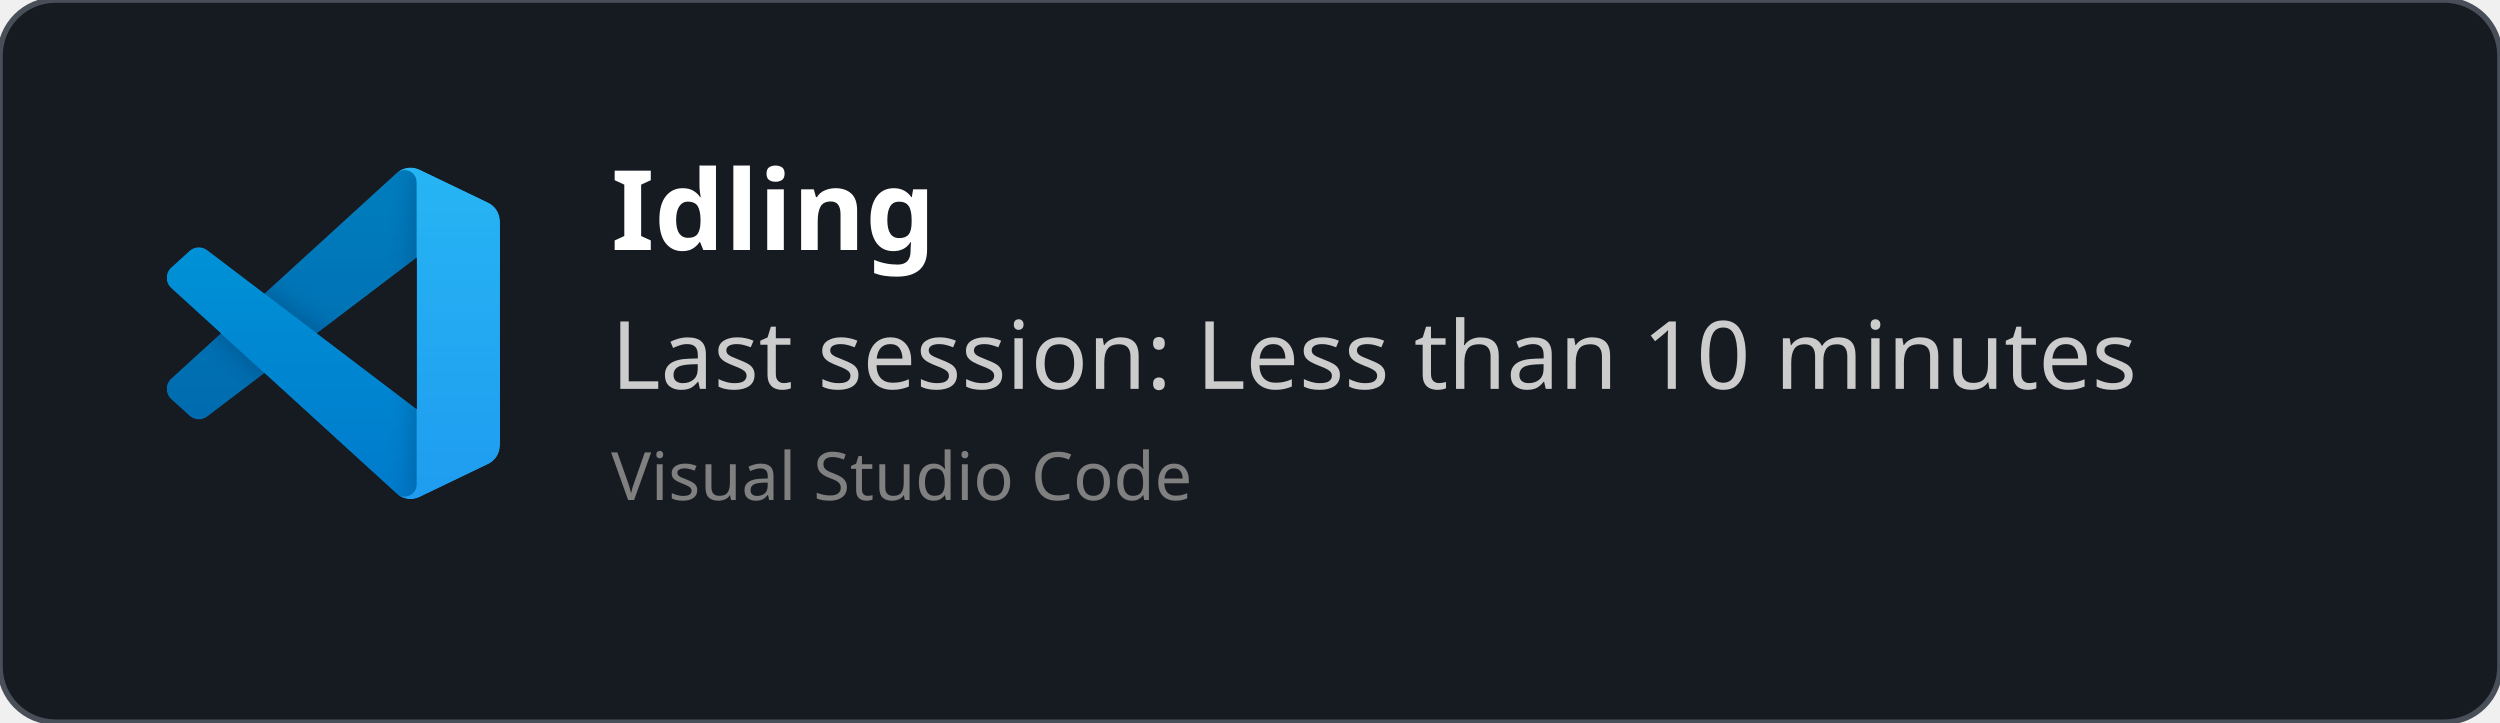
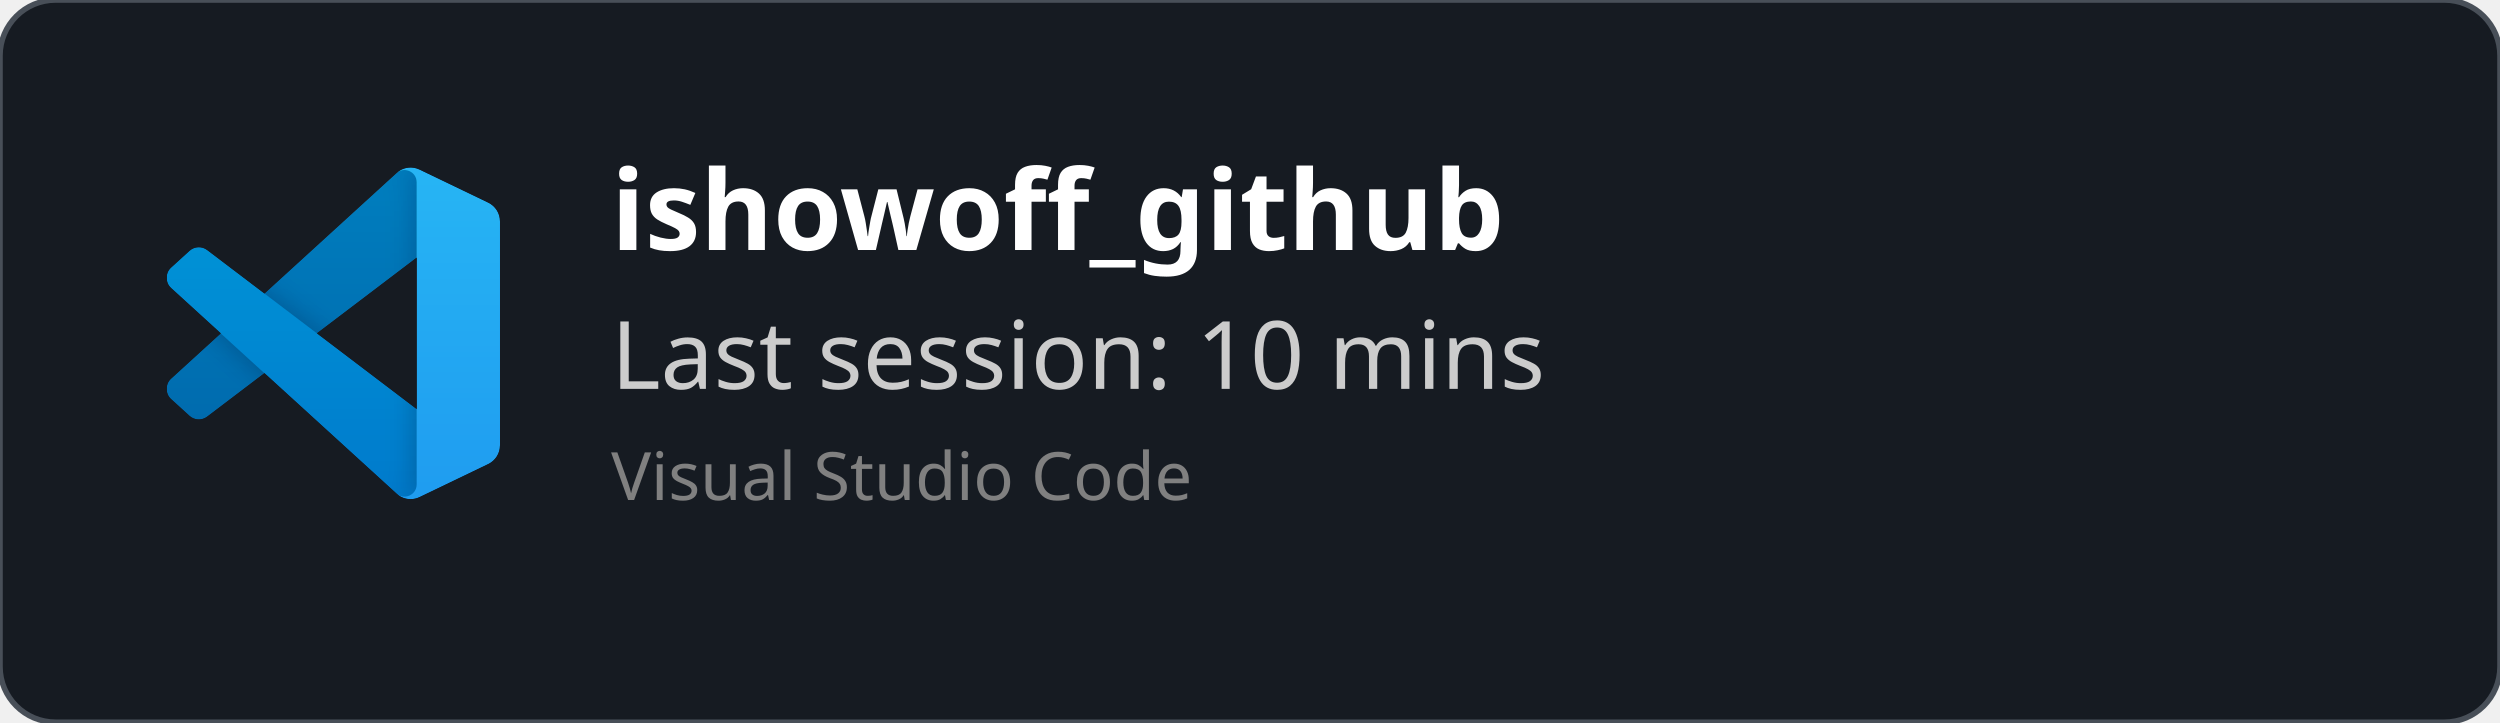
<svg xmlns="http://www.w3.org/2000/svg" width="450" height="130" viewBox="0 0 450 130" fill="none" role="img">
  <defs>
    <clipPath id="horizontalClip" x="20" y="20" width="500" height="200">
      <rect x="90" y="20" width="300" height="50" />
    </clipPath>
  </defs>
  <rect width="450" height="130" fill="rgba(22,27,34)" stroke="#484f58" stroke-width="1" fill-opacity="1" stroke-opacity="1" x="0" y="0" rx="10px" ry="10px">
    </rect>
  <svg width="60" height="60" x="30" y="30" viewBox="0 0 100 100" fill="none" id="vscode">
    <mask id="mask0" mask-type="alpha" maskUnits="userSpaceOnUse" x="0" y="0" width="100" height="100">
      <path fill-rule="evenodd" clip-rule="evenodd" d="M70.912 99.317C72.487 99.931 74.283 99.891 75.873 99.126L96.461 89.22C98.624 88.179 100 85.989 100 83.587V16.413C100 14.011 98.624 11.822 96.461 10.781L75.873 0.874C73.786 -0.13 71.345 0.116 69.513 1.447C69.252 1.637 69.003 1.849 68.769 2.083L29.355 38.041L12.187 25.01C10.589 23.797 8.354 23.896 6.869 25.246L1.363 30.255C-0.453 31.906 -0.455 34.763 1.359 36.417L16.247 50L1.359 63.583C-0.455 65.237 -0.453 68.094 1.363 69.745L6.869 74.754C8.354 76.104 10.589 76.204 12.187 74.99L29.355 61.959L68.769 97.917C69.392 98.541 70.125 99.01 70.912 99.317ZM75.015 27.299L45.109 50L75.015 72.701V27.299Z" fill="white" />
    </mask>
    <g mask="url(#mask0)">
      <path d="M96.461 10.796L75.857 0.876C73.472 -0.273 70.622 0.212 68.75 2.083L1.299 63.583C-0.516 65.237 -0.514 68.094 1.303 69.745L6.813 74.754C8.298 76.104 10.535 76.204 12.134 74.99L93.361 13.37C96.086 11.303 100 13.246 100 16.667V16.427C100 14.027 98.625 11.838 96.461 10.796Z" fill="#0065A9" />
      <g filter="url(#filter0_d)">
        <path d="M96.461 89.204L75.857 99.124C73.472 100.273 70.622 99.788 68.75 97.917L1.299 36.417C-0.516 34.763 -0.514 31.906 1.303 30.255L6.813 25.246C8.298 23.896 10.535 23.796 12.134 25.009L93.361 86.63C96.086 88.697 100 86.754 100 83.333V83.573C100 85.974 98.625 88.162 96.461 89.204Z" fill="#007ACC" />
      </g>
      <g filter="url(#filter1_d)">
        <path d="M75.858 99.126C73.472 100.274 70.622 99.788 68.75 97.917C71.056 100.223 75 98.59 75 95.328V4.672C75 1.41 71.056 -0.223 68.75 2.083C70.622 0.211 73.472 -0.274 75.858 0.874L96.459 10.781C98.623 11.822 100 14.011 100 16.413V83.587C100 85.989 98.623 88.179 96.459 89.22L75.858 99.126Z" fill="#1F9CF0" />
      </g>
      <g style="mix-blend-mode:overlay" opacity="0.25">
        <path fill-rule="evenodd" clip-rule="evenodd" d="M70.851 99.317C72.426 99.931 74.222 99.891 75.812 99.126L96.4 89.22C98.563 88.179 99.939 85.989 99.939 83.587V16.413C99.939 14.011 98.564 11.822 96.4 10.781L75.812 0.874C73.725 -0.13 71.284 0.116 69.453 1.447C69.191 1.637 68.942 1.849 68.708 2.083L29.294 38.041L12.126 25.01C10.528 23.796 8.293 23.896 6.809 25.246L1.302 30.255C-0.513 31.906 -0.515 34.763 1.298 36.417L16.186 50L1.298 63.583C-0.515 65.237 -0.513 68.094 1.302 69.745L6.809 74.754C8.293 76.104 10.528 76.204 12.126 74.99L29.294 61.959L68.708 97.917C69.332 98.54 70.064 99.01 70.851 99.317ZM74.954 27.299L45.048 50L74.954 72.701V27.299Z" fill="url(#paint0_linear)" />
      </g>
    </g>
    <defs>
      <filter id="filter0_d" x="-8.394" y="15.829" width="116.727" height="92.246" filterUnits="userSpaceOnUse" color-interpolation-filters="sRGB">
        <feFlood flood-opacity="0" result="BackgroundImageFix" />
        <feColorMatrix in="SourceAlpha" type="matrix" values="0 0 0 0 0 0 0 0 0 0 0 0 0 0 0 0 0 0 127 0" />
        <feOffset />
        <feGaussianBlur stdDeviation="4.167" />
        <feColorMatrix type="matrix" values="0 0 0 0 0 0 0 0 0 0 0 0 0 0 0 0 0 0 0.25 0" />
        <feBlend mode="overlay" in2="BackgroundImageFix" result="effect1_dropShadow" />
        <feBlend mode="normal" in="SourceGraphic" in2="effect1_dropShadow" result="shape" />
      </filter>
      <filter id="filter1_d" x="60.417" y="-8.076" width="47.917" height="116.151" filterUnits="userSpaceOnUse" color-interpolation-filters="sRGB">
        <feFlood flood-opacity="0" result="BackgroundImageFix" />
        <feColorMatrix in="SourceAlpha" type="matrix" values="0 0 0 0 0 0 0 0 0 0 0 0 0 0 0 0 0 0 127 0" />
        <feOffset />
        <feGaussianBlur stdDeviation="4.167" />
        <feColorMatrix type="matrix" values="0 0 0 0 0 0 0 0 0 0 0 0 0 0 0 0 0 0 0.25 0" />
        <feBlend mode="overlay" in2="BackgroundImageFix" result="effect1_dropShadow" />
        <feBlend mode="normal" in="SourceGraphic" in2="effect1_dropShadow" result="shape" />
      </filter>
      <linearGradient id="paint0_linear" x1="49.939" y1="0.258" x2="49.939" y2="99.742" gradientUnits="userSpaceOnUse">
        <stop stop-color="white" />
        <stop offset="1" stop-color="white" stop-opacity="0" />
      </linearGradient>
    </defs>
  </svg>
  <text x="110" y="45" font-size="20" clip-path="url(#horizontalClip)" font-weight="bold" font-family="Ubuntu" fill="white">
-     Idling
+     ishowoff_github
    </text>
  <text x="110" y="70" font-size="17px" font-family="Ubuntu" fill="#ccc">
-     Last session: Less than 10 minutes
+     Last session: 10 mins
    </text>
  <text x="110" y="90" font-size="12px" font-family="Ubuntu" fill="grey">
    Visual Studio Code
    </text>
</svg>
